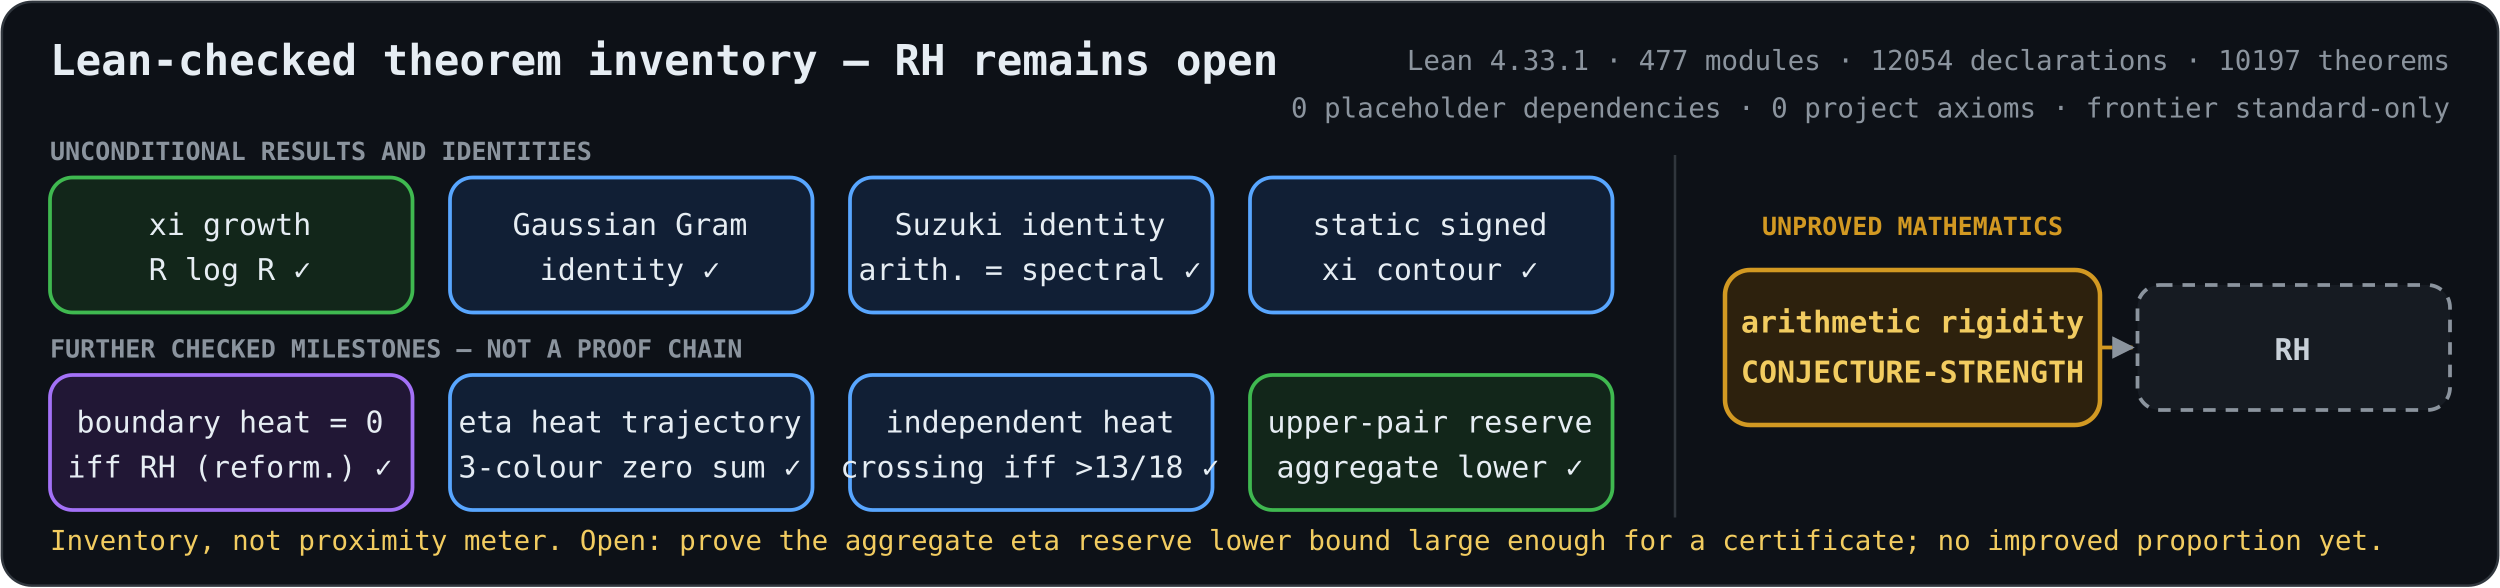
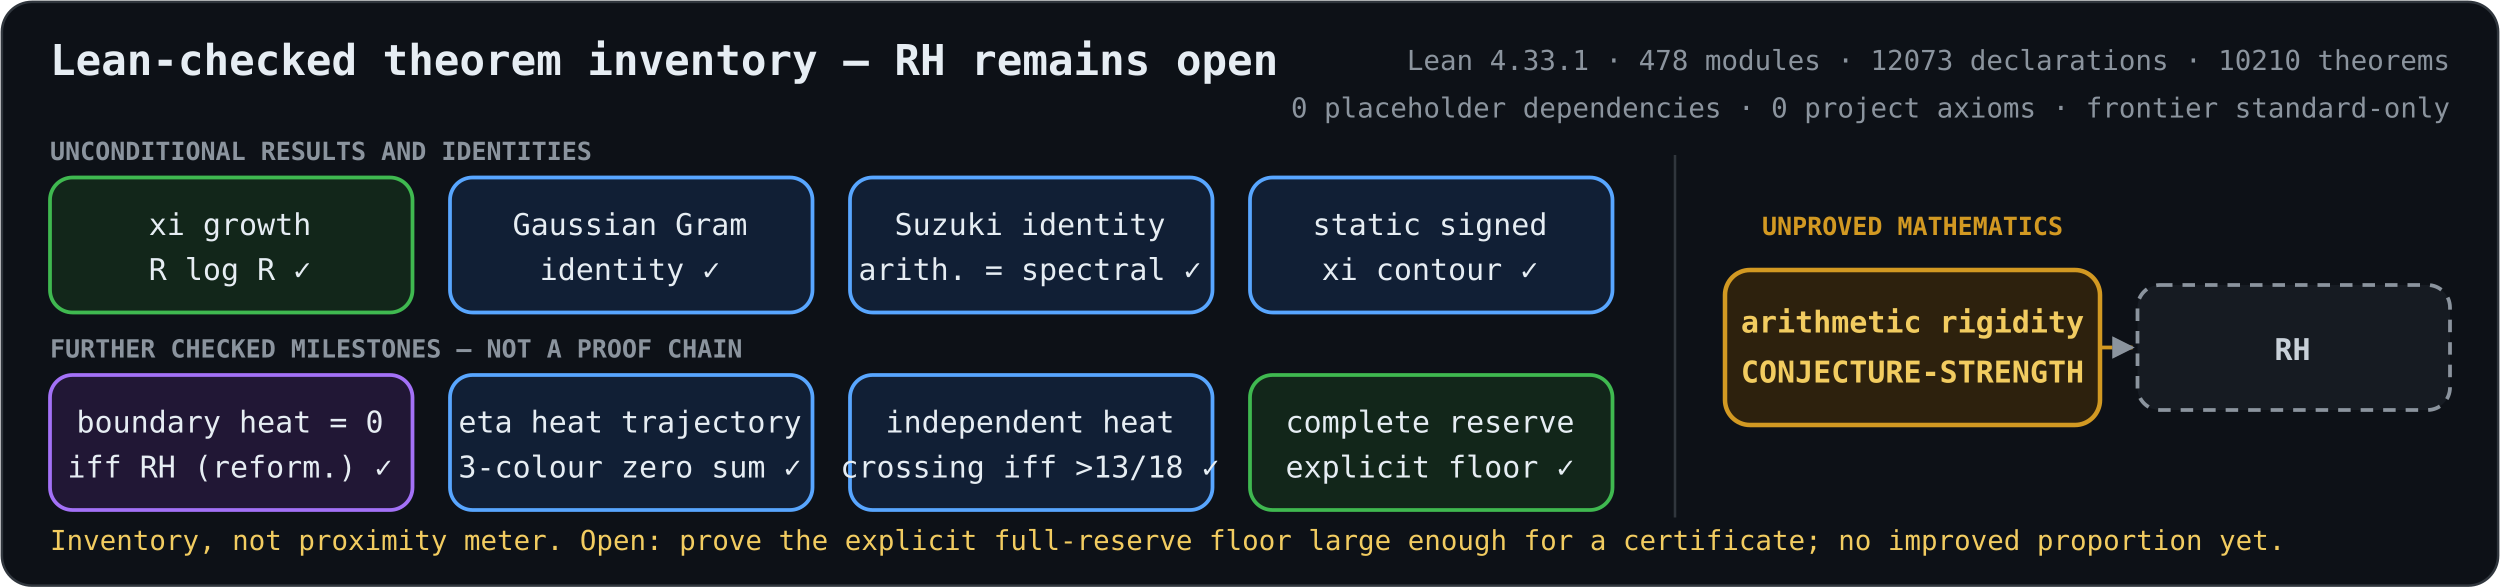
<svg xmlns="http://www.w3.org/2000/svg" role="img" aria-labelledby="title description" viewBox="0 0 1000 235">
  <defs>
    <marker id="arrow" viewBox="0 0 10 10" refX="9" refY="5" markerWidth="6" markerHeight="6" orient="auto-start-reverse">
      <path d="M 0 0 L 10 5 L 0 10 z" fill="#8b949e" />
    </marker>
    <style>
      .bg { fill: #0d1117; stroke: #30363d; }
      text { fill: #e6edf3; font-family: ui-monospace, SFMono-Regular, Menlo, Consolas, monospace; font-size: 12px; text-anchor: middle; }
      .heading { font-size: 17px; font-weight: 700; text-anchor: start; }
      .metrics { fill: #8b949e; font-size: 11px; text-anchor: end; }
      .proved rect { fill: #12261a; stroke: #3fb950; stroke-width: 1.5; }
      .proved.equivalence rect { fill: #211735; stroke: #a371f7; }
      .proved.bridge rect { fill: #111f35; stroke: #58a6ff; }
      .proved.reduction rect { fill: #102a2c; stroke: #39c5cf; }
      .open rect { fill: #2d210d; stroke: #d29922; stroke-width: 1.8; }
      .goal rect { fill: #161b22; stroke: #8b949e; stroke-width: 1.5; stroke-dasharray: 5 4; }
      .open text { fill: #f2cc60; font-weight: 700; }
      .goal text { fill: #c9d1d9; font-weight: 700; }
      .open-edge { fill: none; stroke: #d29922; stroke-width: 1.5; stroke-dasharray: 5 4; marker-end: url(#arrow); }
      .section { fill: #8b949e; font-size: 10px; font-weight: 700; text-anchor: start; }
      .gap-label { fill: #d29922; font-size: 10px; font-weight: 700; }
      .frontier { fill: #f2cc60; font-size: 11px; text-anchor: start; }
    </style>
  </defs>
  <rect class="bg" x="0.75" y="0.75" width="998.5" height="233.5" rx="12" />
  <text class="heading" x="20" y="30">Lean-checked theorem inventory — RH remains open</text>
-   <text class="metrics" x="980" y="28">Lean 4.33.1 · 477 modules · 12054 declarations · 10197 theorems</text>
+   <text class="metrics" x="980" y="28">Lean 4.33.1 · 478 modules · 12073 declarations · 10210 theorems</text>
  <text class="metrics" x="980" y="47">0 placeholder dependencies · 0 project axioms · frontier standard-only</text>
  <text class="section" x="20" y="64">UNCONDITIONAL RESULTS AND IDENTITIES</text>
  <text class="section" x="20" y="143">FURTHER CHECKED MILESTONES — NOT A PROOF CHAIN</text>
  <line x1="670" y1="62" x2="670" y2="207" stroke="#30363d" />
  <text class="gap-label" x="765" y="94">UNPROVED MATHEMATICS</text>
  <path class="open-edge" d="M840 139 H853" />
  <g class="proved unconditional">
    <rect x="20" y="71" width="145" height="54" rx="9" />
    <text x="92" y="94">xi growth</text>
    <text x="92" y="112">R log R  ✓</text>
  </g>
  <g class="proved bridge">
    <rect x="180" y="71" width="145" height="54" rx="9" />
    <text x="252" y="94">Gaussian Gram</text>
    <text x="252" y="112">identity  ✓</text>
  </g>
  <g class="proved bridge">
    <rect x="340" y="71" width="145" height="54" rx="9" />
    <text x="412" y="94">Suzuki identity</text>
    <text x="412" y="112">arith. = spectral  ✓</text>
  </g>
  <g class="proved bridge">
    <rect x="500" y="71" width="145" height="54" rx="9" />
    <text x="572" y="94">static signed</text>
    <text x="572" y="112">xi contour  ✓</text>
  </g>
  <g class="proved equivalence">
    <rect x="20" y="150" width="145" height="54" rx="9" />
    <text x="92" y="173">boundary heat = 0</text>
    <text x="92" y="191">iff RH (reform.)  ✓</text>
  </g>
  <g class="proved bridge">
    <rect x="180" y="150" width="145" height="54" rx="9" />
    <text x="252" y="173">eta heat trajectory</text>
    <text x="252" y="191">3-colour zero sum  ✓</text>
  </g>
  <g class="proved bridge">
    <rect x="340" y="150" width="145" height="54" rx="9" />
    <text x="412" y="173">independent heat</text>
    <text x="412" y="191">crossing iff &gt;13/18  ✓</text>
  </g>
  <g class="proved unconditional">
    <rect x="500" y="150" width="145" height="54" rx="9" />
-     <text x="572" y="173">upper-pair reserve</text>
-     <text x="572" y="191">aggregate lower  ✓</text>
+     <text x="572" y="173">complete reserve</text>
+     <text x="572" y="191">explicit floor  ✓</text>
  </g>
  <g class="open">
    <rect x="690" y="108" width="150" height="62" rx="10" />
    <text x="765" y="133">arithmetic rigidity</text>
    <text x="765" y="153">CONJECTURE-STRENGTH</text>
  </g>
  <g class="goal">
    <rect x="855" y="114" width="125" height="50" rx="9" />
    <text x="917" y="144">RH</text>
  </g>
-   <text class="frontier" x="20" y="220">Inventory, not proximity meter. Open: prove the aggregate eta reserve lower bound large enough for a certificate; no improved proportion yet.</text>
+   <text class="frontier" x="20" y="220">Inventory, not proximity meter. Open: prove the explicit full-reserve floor large enough for a certificate; no improved proportion yet.</text>
</svg>
